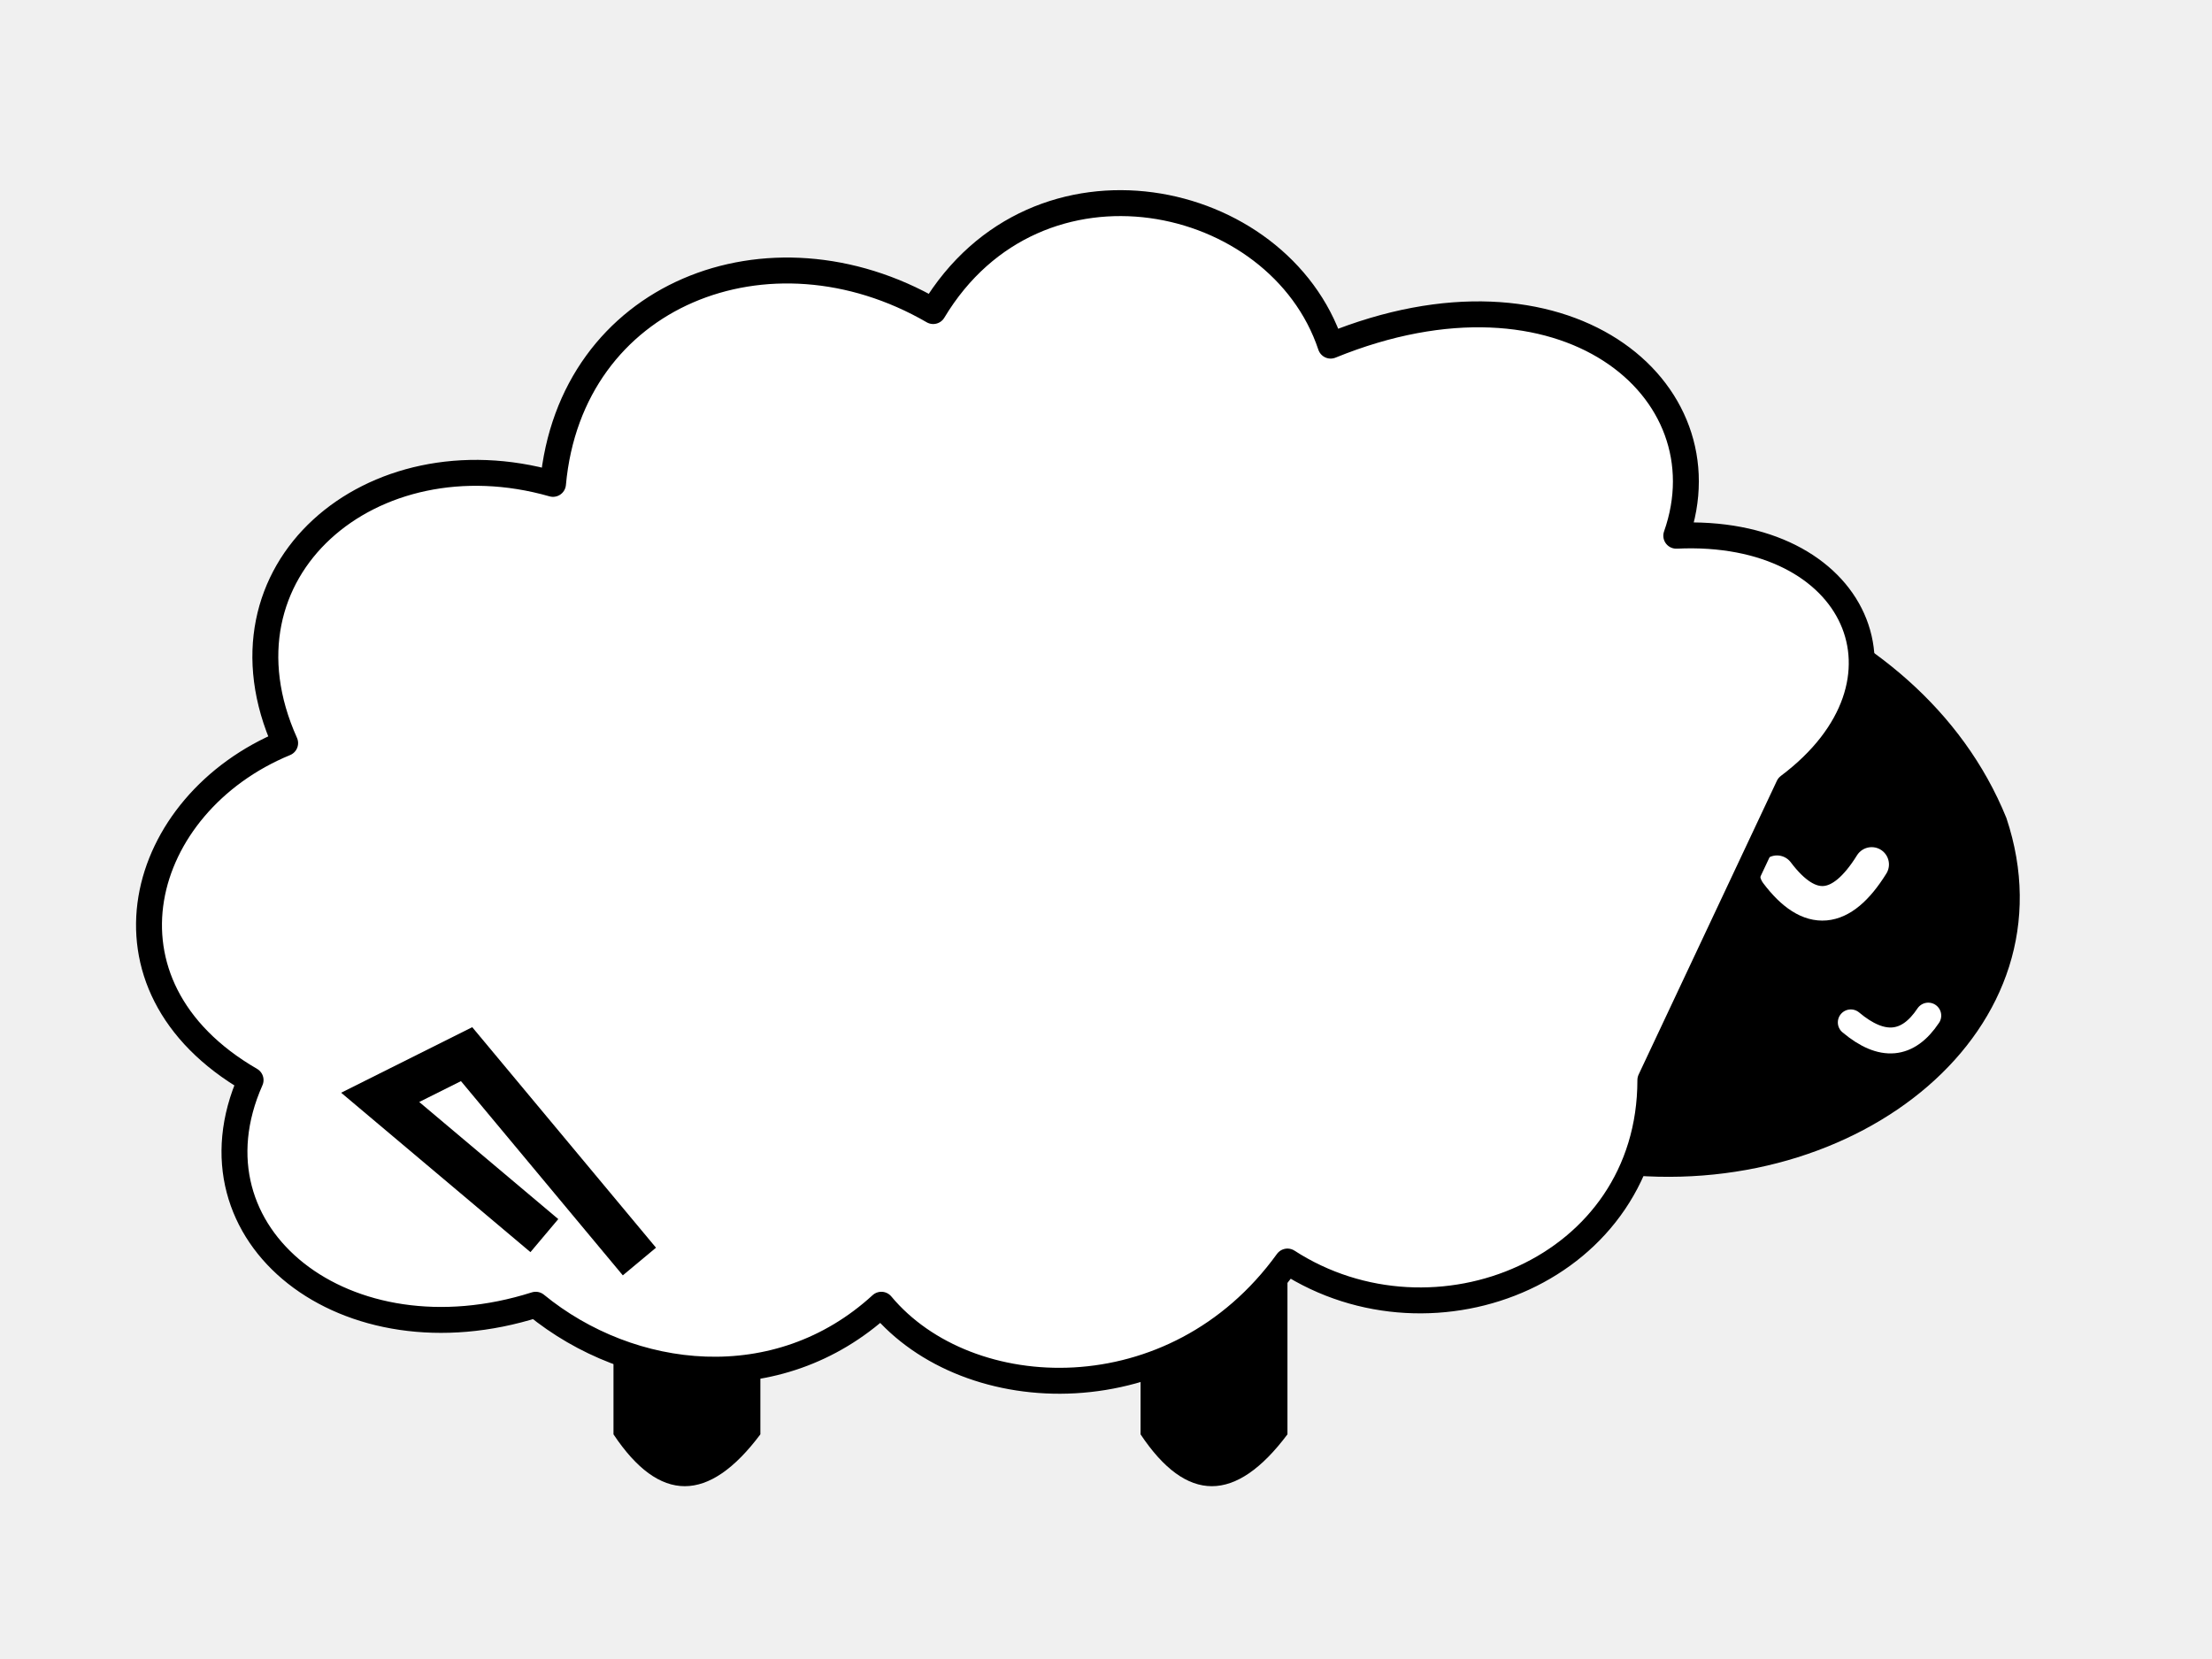
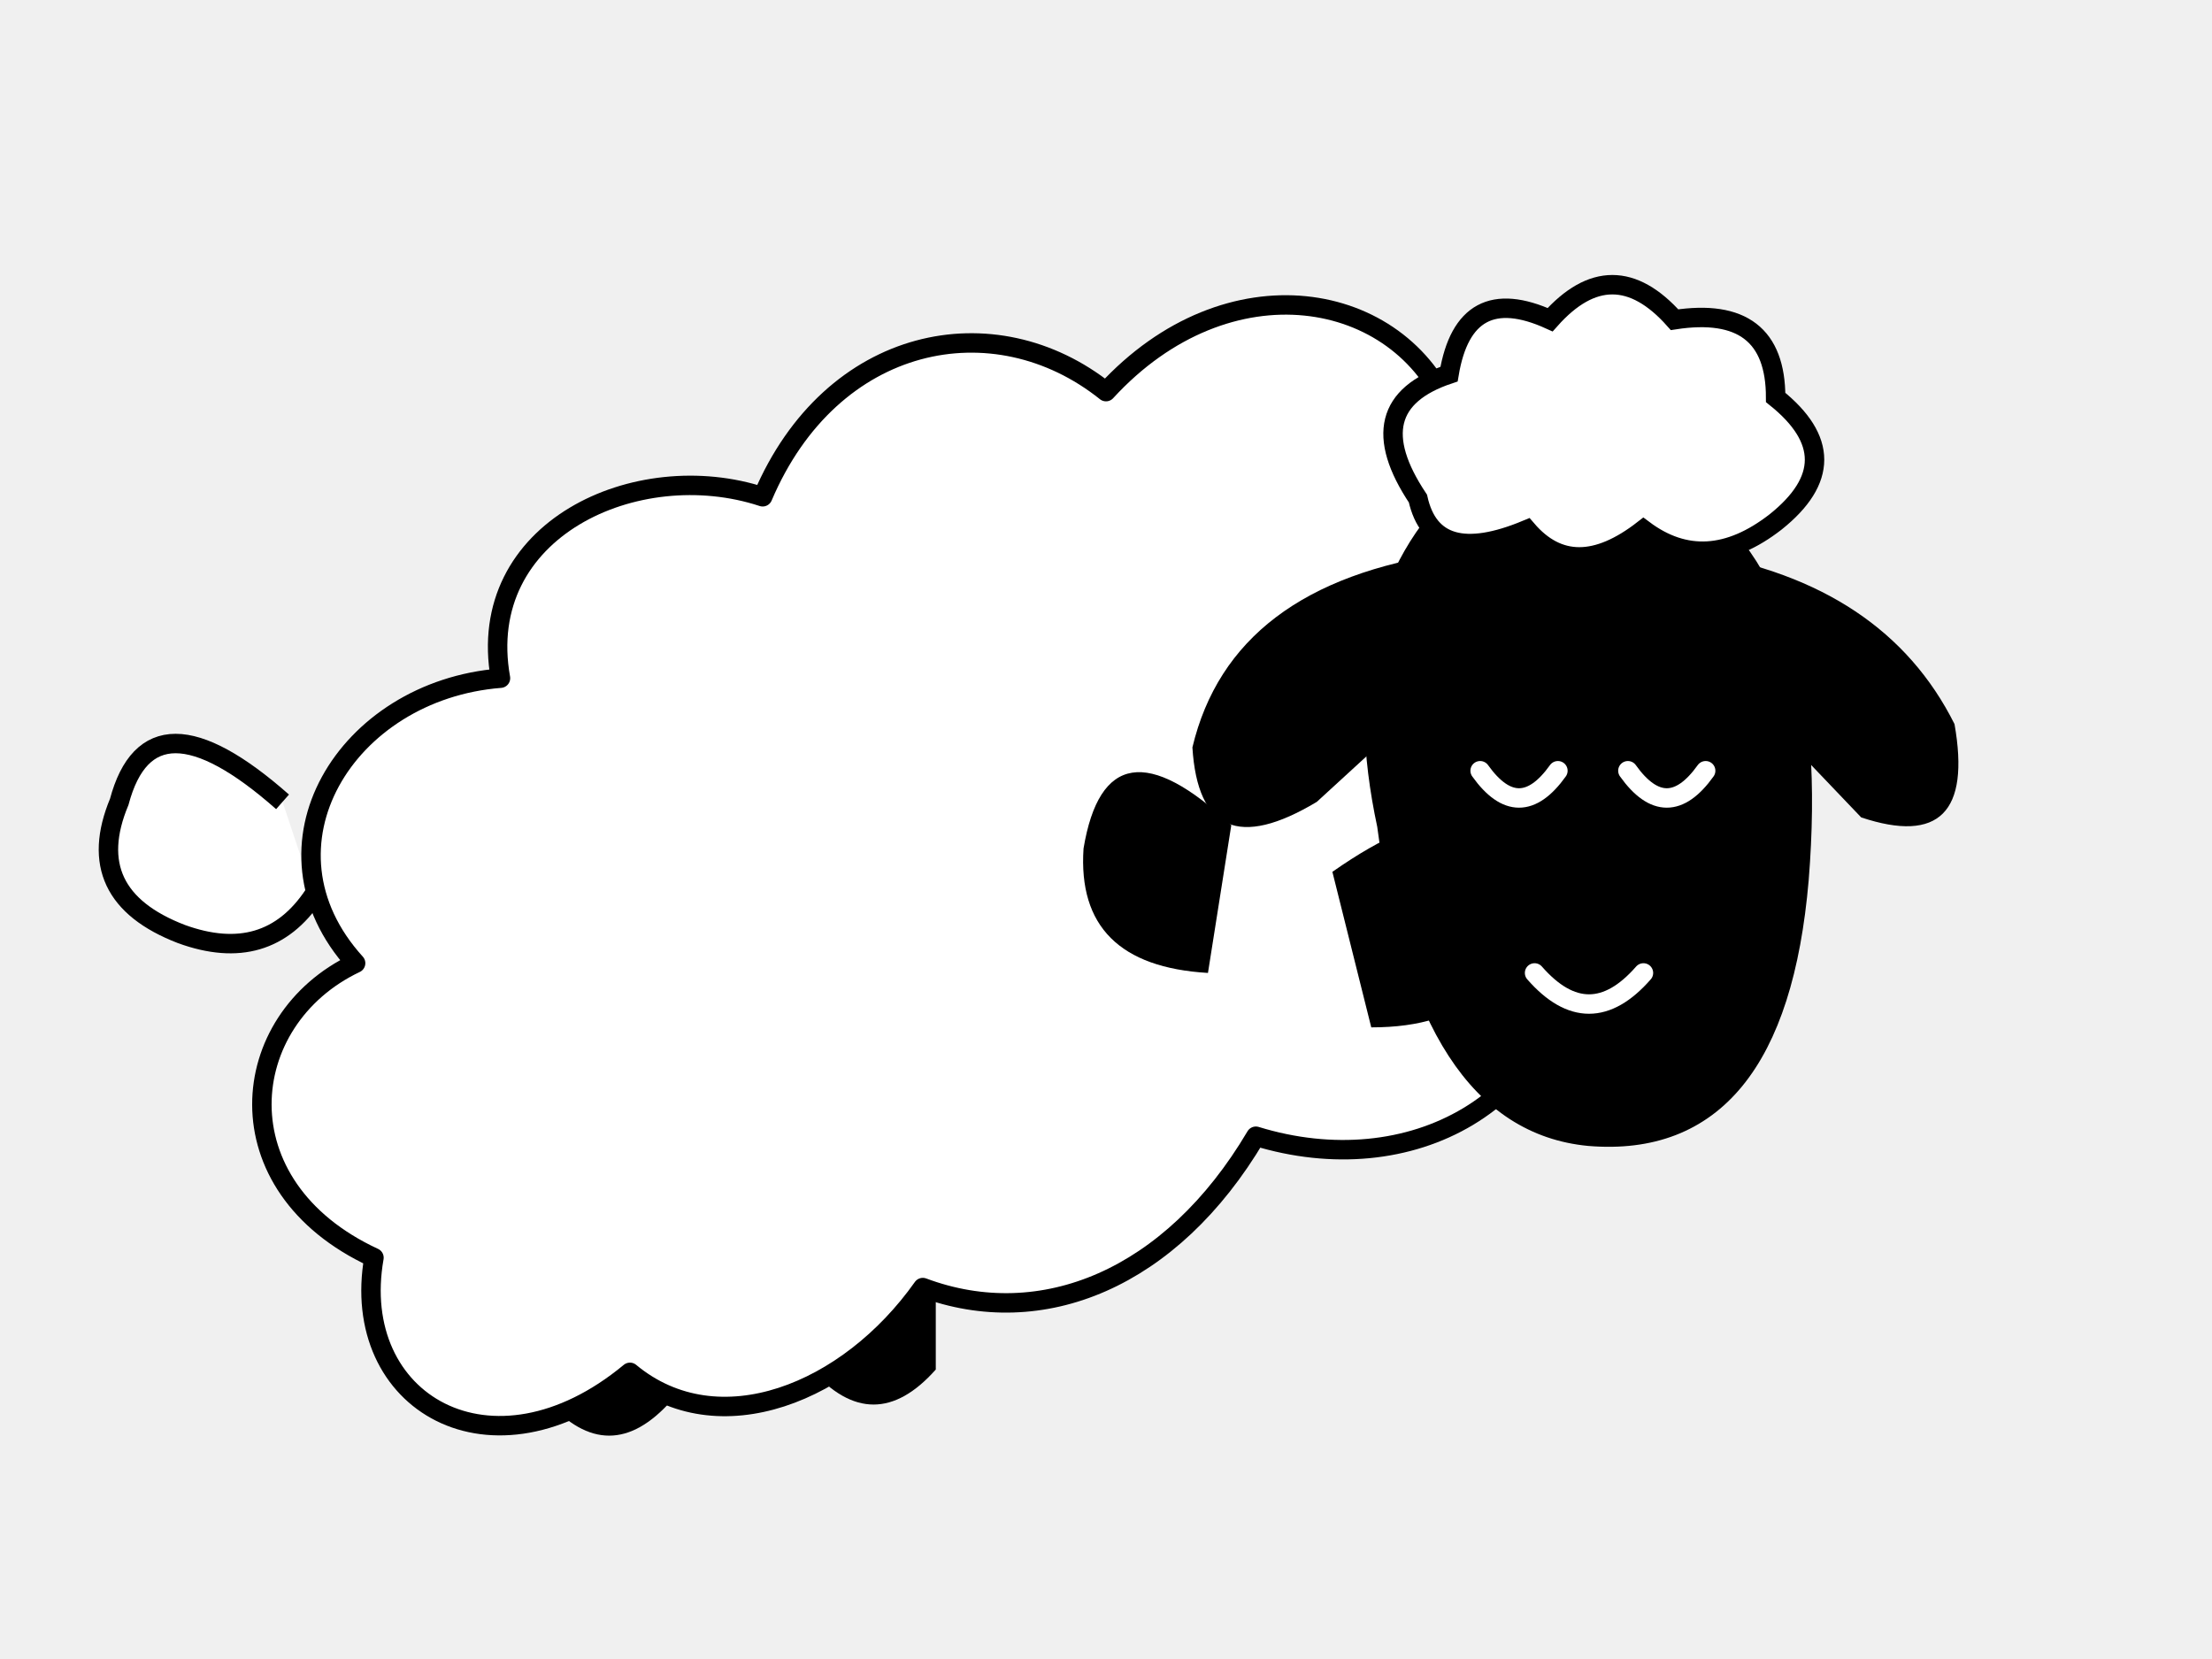
<svg xmlns="http://www.w3.org/2000/svg" width="256" height="192" viewBox="0 0 256 192">
-   <g transform="">
-     <g transform="translate(0 0)">
-       <path d="M71 139v27q8 12 17 0v-27M132 139v27q8 12 17 0v-27" fill="black" />
-       <g transform="rotate(-5 171 95)">
-         <path d="M171 65C192 62 224 74 232 100C238 125 211 143 183 137C160 133 153 108 163 88Z" fill="black" />
-         <path d="M179 75q-30 9-24 35q21 4 28-23Z" fill="black" />
-         <path d="M205 104q5 8 11 0" stroke="white" fill="none" stroke-width="4" stroke-linecap="round" />
-         <path d="M212 122q5 5 9 0" stroke="white" fill="none" stroke-width="3" stroke-linecap="round" />
+   <g transform="translate(12 10) scale(.9)">
+     <path d="M23 92q-17-15-21 0q-5 12 8 17q11 4 17-5" fill="white" stroke="black" stroke-width="2.5" />
+     <path d="M57 127v42q8 9 16 0v-42M91 126v39q8 9 16 0v-39M170 85q25-20 28 1q2 23-22 17M167 114q26-14 28 6q-4 20-28 6" fill="black" />
+     <g transform="rotate(-22 120 100)">
+       <path d="M47 141C25 148 12 131 22 115C7 99 17 80 34 79C27 60 46 46 65 52C69 33 92 32 105 43C121 27 142 31 151 47C172 37 191 49 191 66C211 67 215 88 202 99C214 119 199 136 181 134C171 154 149 156 133 143C116 156 98 156 86 145C72 154 54 154 47 141Z" fill="white" stroke="black" stroke-width="2.5" stroke-linejoin="round" />
+     </g>
+     <path d="M158 101q20-14 23 2q1 18-18 18m-18-26q-16-15-19 3q-1 15 16 16" fill="black" />
+     <g transform="translate(-6 -12)">
+       <g transform="rotate(0 183 93)">
+         <path d="M181 64q-16 15-10 43q5 38 26 40q24 2 27-33q3-37-15-49Z" fill="black" stroke="black" stroke-width="2.5" />
+         <path d="M179 72q-28 4-33 25q1 16 16 7l24-22M211 72q24 4 33 22q3 17-12 12l-21-22" fill="black" />
+         <path d="M183 100q5 7 10 0m9 0q5 7 10 0" fill="none" stroke="white" stroke-width="2.5" stroke-linecap="round" />
+         <path d="M190 126q7 8 14 0" fill="none" stroke="white" stroke-width="2.5" stroke-linecap="round" />
+         <path d="M175 65q-8-12 4-16q2-12 13-7q8-9 16 0q13-2 13 10q10 8 0 16q-9 7-17 1q-9 7-15 0q-12 5-14-4Z" fill="white" stroke="black" stroke-width="2.5" />
      </g>
-       <path d="M62 151C40 158 21 143 29 125C10 114 16 93 33 86C24 66 43 50 64 56C66 34 89 25 108 36C120 16 148 22 154 40C181 29 200 45 194 62C215 61 223 79 207 91L191 125C191 147 166 157 149 146C136 164 112 163 102 151C90 162 73 160 62 151Z" fill="white" stroke="black" stroke-width="3" stroke-linejoin="round" />
-       <path d="m63 143-19-16 10-5 20 24" stroke="black" stroke-width="5" fill="none" />
    </g>
  </g>
</svg>
